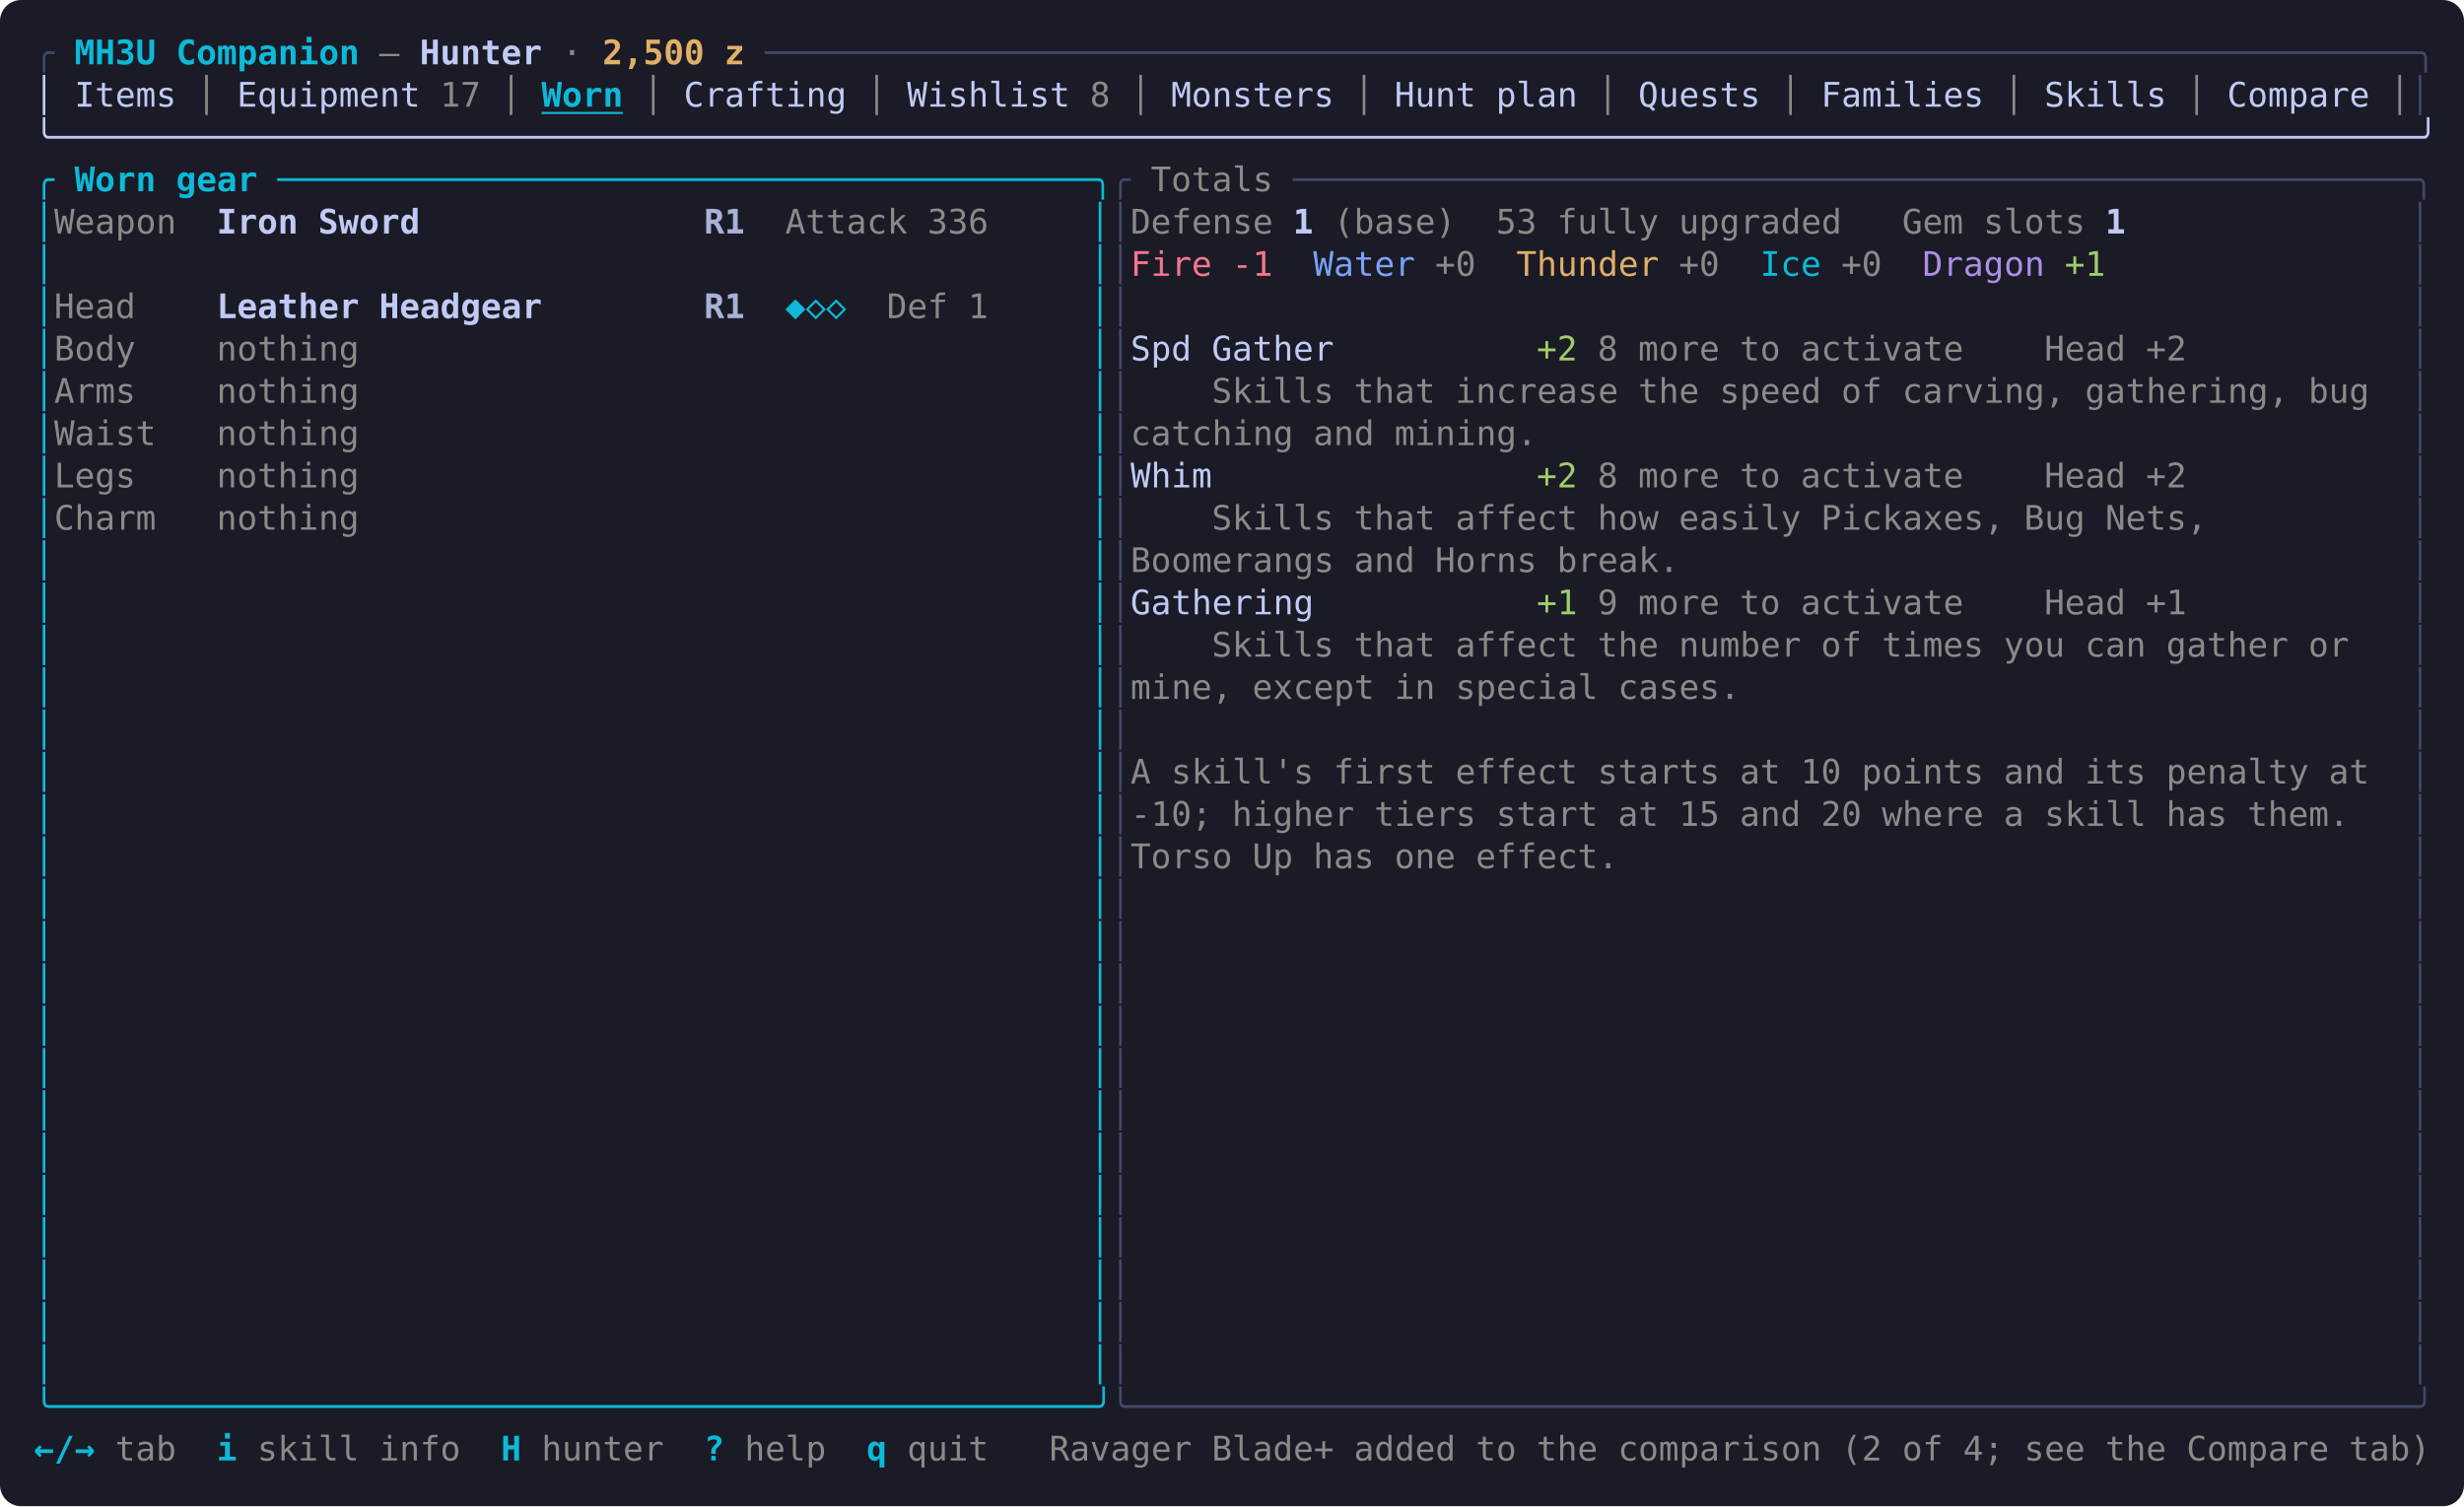
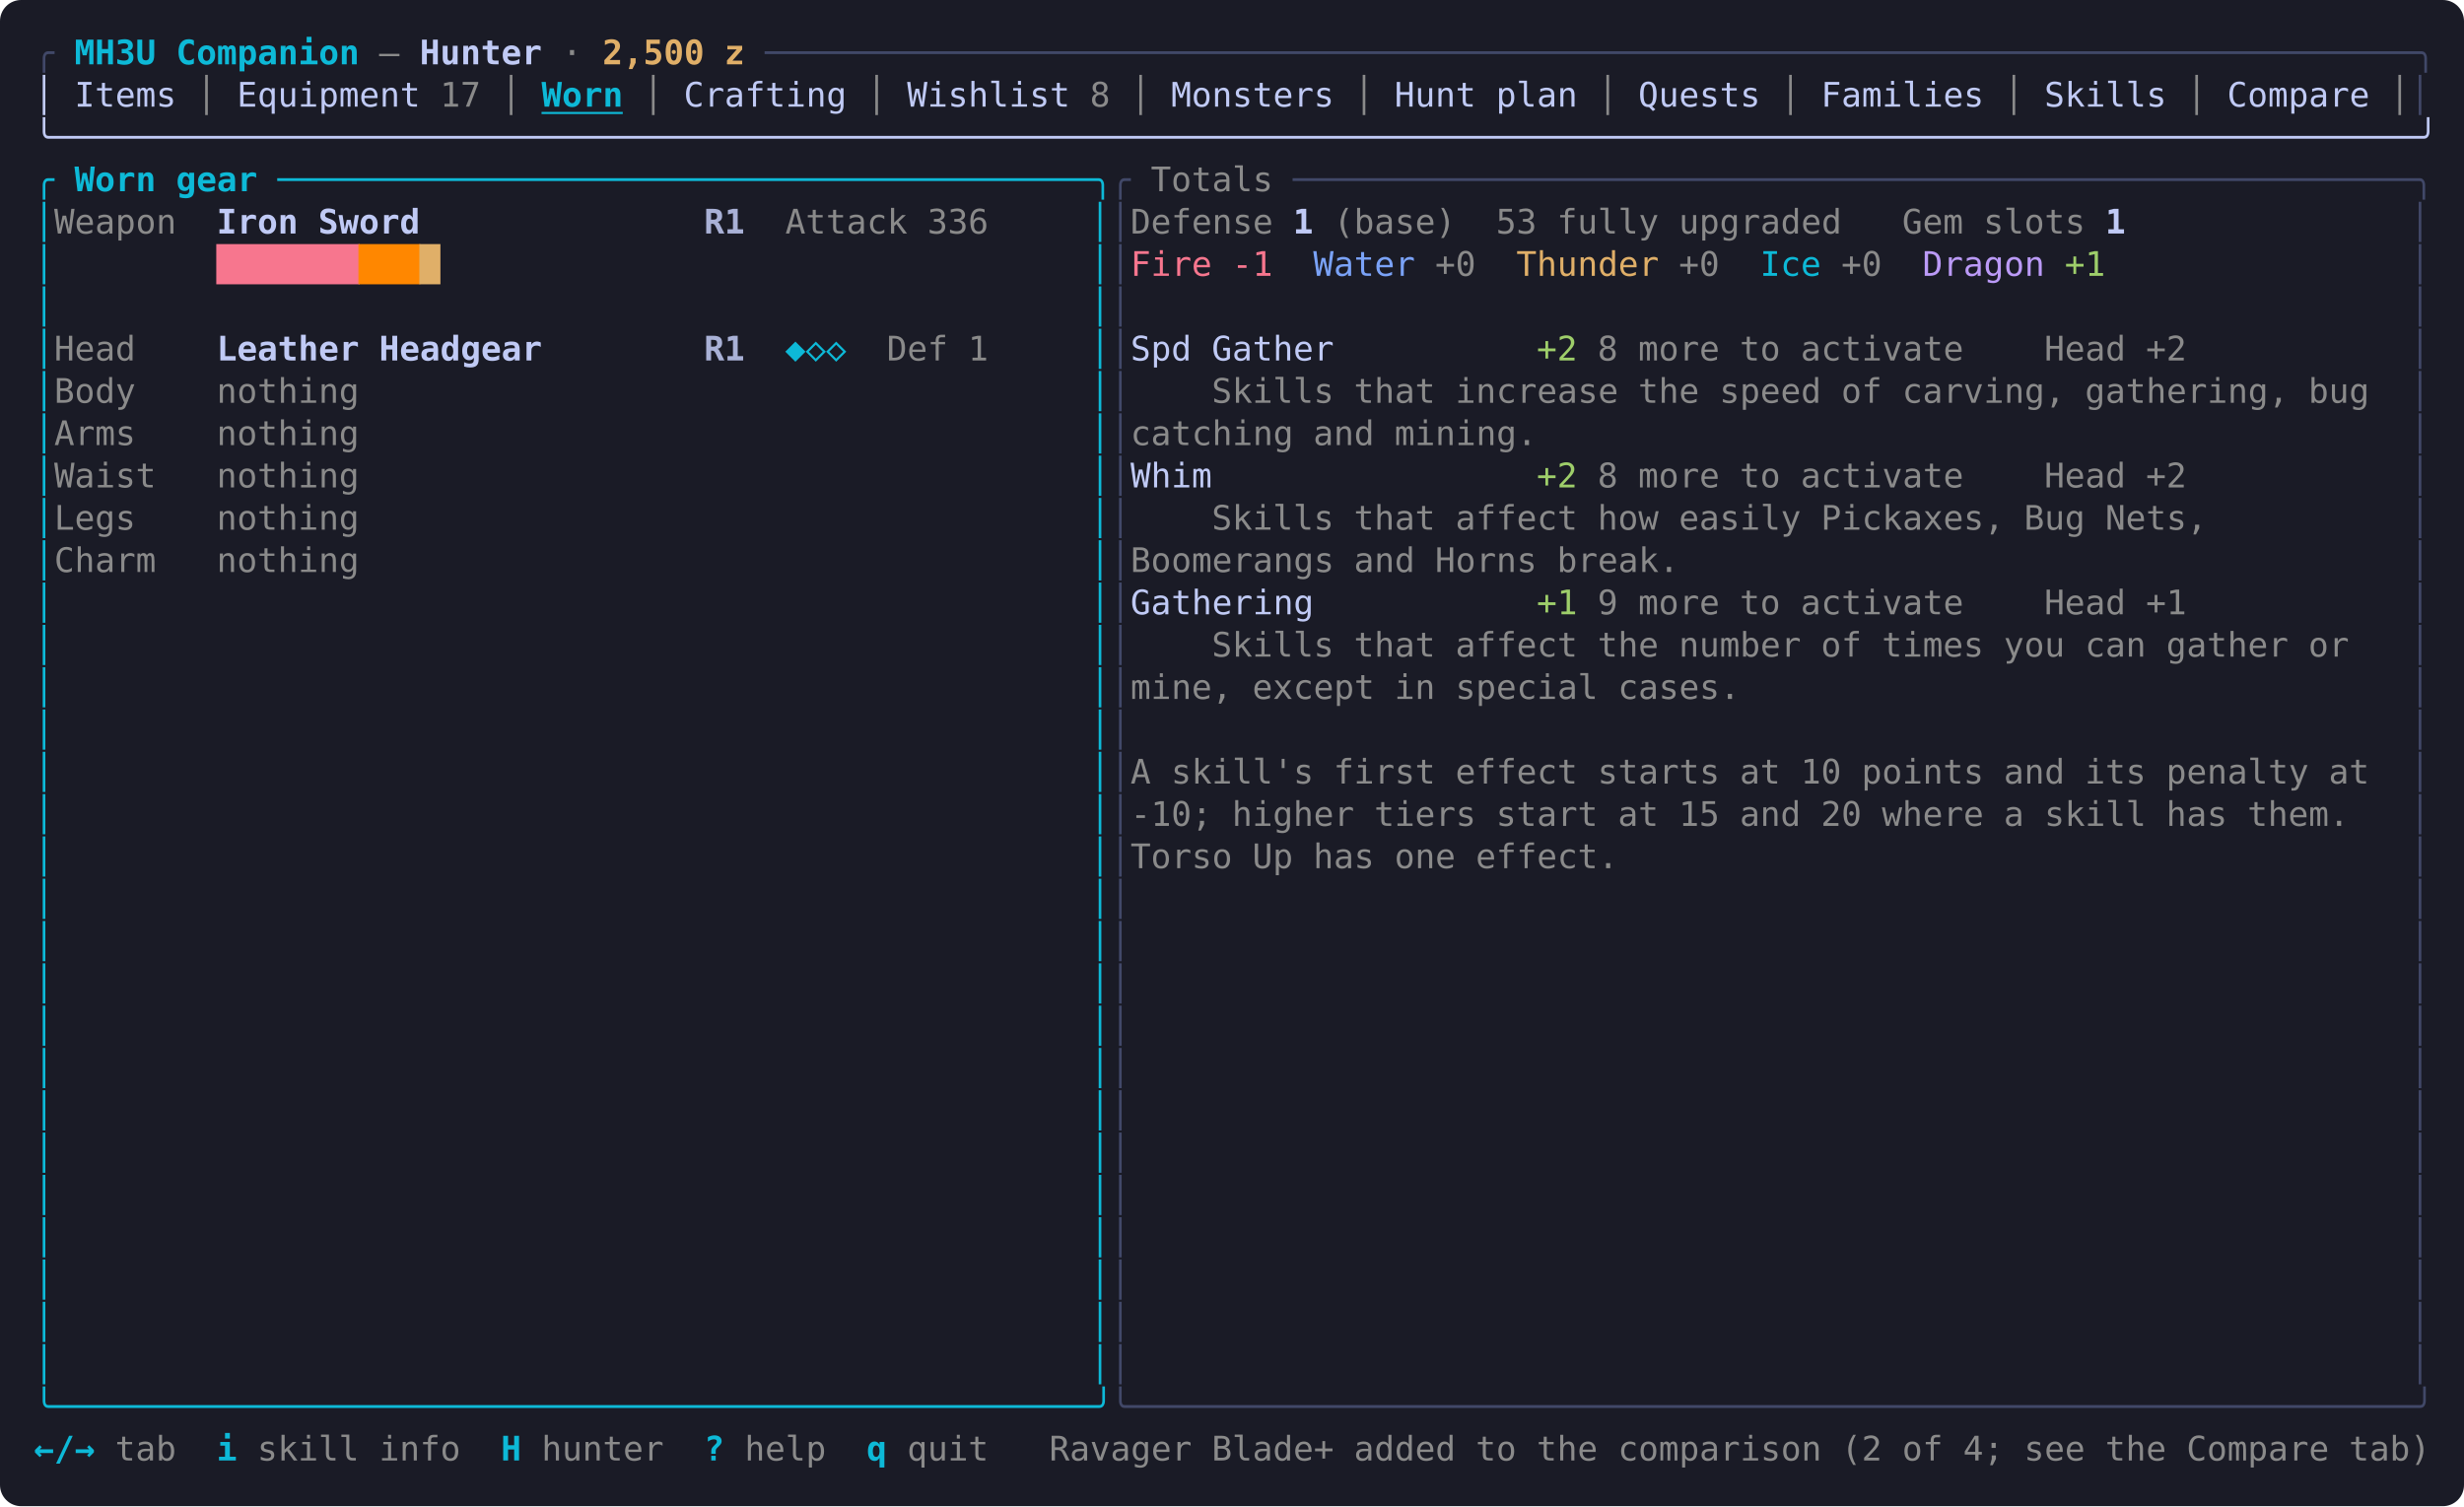
<svg xmlns="http://www.w3.org/2000/svg" width="1164.8" height="712" viewBox="0 0 1164.8 712" role="img">
  <rect width="100%" height="100%" rx="10" fill="#1a1b26" />
  <g font-family="'JetBrains Mono','JetBrainsMono Nerd Font','DejaVu Sans Mono',Menlo,Consolas,monospace" font-size="16">
    <text x="16.0" y="30.4" textLength="9.6" lengthAdjust="spacing" fill="#414868">╭</text>
    <text x="35.2" y="30.4" textLength="38.4" lengthAdjust="spacing" fill="#0db9d7" font-weight="bold">MH3U</text>
    <text x="83.2" y="30.4" textLength="86.4" lengthAdjust="spacing" fill="#0db9d7" font-weight="bold">Companion</text>
    <text x="179.2" y="30.4" textLength="9.6" lengthAdjust="spacing" fill="#8a8a8a">—</text>
    <text x="198.4" y="30.4" textLength="57.6" lengthAdjust="spacing" fill="#c0caf5" font-weight="bold">Hunter</text>
    <text x="265.6" y="30.4" textLength="9.6" lengthAdjust="spacing" fill="#8a8a8a">·</text>
    <text x="284.8" y="30.4" textLength="48.0" lengthAdjust="spacing" fill="#e0af68" font-weight="bold">2,500</text>
    <text x="342.4" y="30.4" textLength="9.6" lengthAdjust="spacing" fill="#e0af68" font-weight="bold">z</text>
    <text x="361.6" y="30.4" textLength="787.2" lengthAdjust="spacing" fill="#414868">─────────────────────────────────────────────────────────────────────────────────╮</text>
    <text x="16.0" y="50.4" textLength="9.6" lengthAdjust="spacing" fill="#c0caf5">│</text>
    <text x="35.2" y="50.4" textLength="48.0" lengthAdjust="spacing" fill="#c0caf5">Items</text>
    <text x="92.8" y="50.4" textLength="9.6" lengthAdjust="spacing" fill="#8a8a8a">│</text>
    <text x="112.0" y="50.4" textLength="86.4" lengthAdjust="spacing" fill="#c0caf5">Equipment</text>
    <text x="208.0" y="50.4" textLength="19.2" lengthAdjust="spacing" fill="#8a8a8a">17</text>
    <text x="236.8" y="50.4" textLength="9.6" lengthAdjust="spacing" fill="#8a8a8a">│</text>
    <text x="256.0" y="50.4" textLength="38.4" lengthAdjust="spacing" fill="#0db9d7" font-weight="bold">Worn</text>
    <line x1="256.0" y1="53.4" x2="294.4" y2="53.4" stroke="#0db9d7" stroke-width="1" />
    <text x="304.0" y="50.4" textLength="9.6" lengthAdjust="spacing" fill="#8a8a8a">│</text>
    <text x="323.2" y="50.4" textLength="76.8" lengthAdjust="spacing" fill="#c0caf5">Crafting</text>
    <text x="409.6" y="50.4" textLength="9.6" lengthAdjust="spacing" fill="#8a8a8a">│</text>
    <text x="428.8" y="50.4" textLength="76.8" lengthAdjust="spacing" fill="#c0caf5">Wishlist</text>
    <text x="515.2" y="50.4" textLength="9.6" lengthAdjust="spacing" fill="#8a8a8a">8</text>
    <text x="534.4" y="50.4" textLength="9.6" lengthAdjust="spacing" fill="#8a8a8a">│</text>
    <text x="553.6" y="50.4" textLength="76.8" lengthAdjust="spacing" fill="#c0caf5">Monsters</text>
    <text x="640.0" y="50.4" textLength="9.6" lengthAdjust="spacing" fill="#8a8a8a">│</text>
    <text x="659.2" y="50.4" textLength="38.4" lengthAdjust="spacing" fill="#c0caf5">Hunt</text>
    <text x="707.2" y="50.4" textLength="38.4" lengthAdjust="spacing" fill="#c0caf5">plan</text>
    <text x="755.2" y="50.4" textLength="9.6" lengthAdjust="spacing" fill="#8a8a8a">│</text>
    <text x="774.4" y="50.4" textLength="57.6" lengthAdjust="spacing" fill="#c0caf5">Quests</text>
    <text x="841.6" y="50.4" textLength="9.6" lengthAdjust="spacing" fill="#8a8a8a">│</text>
    <text x="860.8" y="50.4" textLength="76.8" lengthAdjust="spacing" fill="#c0caf5">Families</text>
    <text x="947.2" y="50.4" textLength="9.6" lengthAdjust="spacing" fill="#8a8a8a">│</text>
    <text x="966.4" y="50.4" textLength="57.6" lengthAdjust="spacing" fill="#c0caf5">Skills</text>
    <text x="1033.6" y="50.4" textLength="9.6" lengthAdjust="spacing" fill="#8a8a8a">│</text>
    <text x="1052.8" y="50.4" textLength="67.2" lengthAdjust="spacing" fill="#c0caf5">Compare</text>
    <text x="1129.6" y="50.4" textLength="9.6" lengthAdjust="spacing" fill="#8a8a8a">│</text>
    <text x="1139.2" y="50.4" textLength="9.6" lengthAdjust="spacing" fill="#414868">│</text>
    <text x="16.0" y="70.4" textLength="1132.8" lengthAdjust="spacing" fill="#c0caf5">╰────────────────────────────────────────────────────────────────────────────────────────────────────────────────────╯</text>
    <text x="16.0" y="90.4" textLength="9.6" lengthAdjust="spacing" fill="#0db9d7">╭</text>
    <text x="35.2" y="90.4" textLength="38.4" lengthAdjust="spacing" fill="#0db9d7" font-weight="bold">Worn</text>
    <text x="83.2" y="90.4" textLength="38.4" lengthAdjust="spacing" fill="#0db9d7" font-weight="bold">gear</text>
    <text x="131.2" y="90.4" textLength="393.6" lengthAdjust="spacing" fill="#0db9d7">────────────────────────────────────────╮</text>
    <text x="524.8" y="90.4" textLength="9.6" lengthAdjust="spacing" fill="#414868">╭</text>
    <text x="544.0" y="90.4" textLength="57.6" lengthAdjust="spacing" fill="#8a8a8a">Totals</text>
    <text x="611.2" y="90.4" textLength="537.6" lengthAdjust="spacing" fill="#414868">───────────────────────────────────────────────────────╮</text>
    <text x="16.0" y="110.4" textLength="9.6" lengthAdjust="spacing" fill="#0db9d7">│</text>
    <text x="25.6" y="110.4" textLength="57.6" lengthAdjust="spacing" fill="#8a8a8a">Weapon</text>
    <text x="102.4" y="110.4" textLength="38.4" lengthAdjust="spacing" fill="#c0caf5" font-weight="bold">Iron</text>
    <text x="150.4" y="110.4" textLength="48.0" lengthAdjust="spacing" fill="#c0caf5" font-weight="bold">Sword</text>
    <text x="332.8" y="110.4" textLength="19.2" lengthAdjust="spacing" fill="#a9b1d6" font-weight="bold">R1</text>
    <text x="371.2" y="110.4" textLength="57.6" lengthAdjust="spacing" fill="#8a8a8a">Attack</text>
    <text x="438.4" y="110.4" textLength="28.8" lengthAdjust="spacing" fill="#8a8a8a">336</text>
    <text x="515.2" y="110.4" textLength="9.6" lengthAdjust="spacing" fill="#0db9d7">│</text>
    <text x="524.8" y="110.4" textLength="9.6" lengthAdjust="spacing" fill="#414868">│</text>
    <text x="534.4" y="110.4" textLength="67.2" lengthAdjust="spacing" fill="#8a8a8a">Defense</text>
    <text x="611.2" y="110.4" textLength="9.6" lengthAdjust="spacing" fill="#c0caf5" font-weight="bold">1</text>
    <text x="630.4" y="110.4" textLength="57.6" lengthAdjust="spacing" fill="#8a8a8a">(base)</text>
    <text x="707.2" y="110.4" textLength="19.2" lengthAdjust="spacing" fill="#8a8a8a">53</text>
    <text x="736.0" y="110.4" textLength="48.0" lengthAdjust="spacing" fill="#8a8a8a">fully</text>
    <text x="793.6" y="110.4" textLength="76.8" lengthAdjust="spacing" fill="#8a8a8a">upgraded</text>
    <text x="899.2" y="110.4" textLength="28.8" lengthAdjust="spacing" fill="#8a8a8a">Gem</text>
    <text x="937.6" y="110.4" textLength="48.0" lengthAdjust="spacing" fill="#8a8a8a">slots</text>
    <text x="995.2" y="110.4" textLength="9.6" lengthAdjust="spacing" fill="#c0caf5" font-weight="bold">1</text>
    <text x="1139.2" y="110.4" textLength="9.6" lengthAdjust="spacing" fill="#414868">│</text>
    <text x="16.0" y="130.4" textLength="9.6" lengthAdjust="spacing" fill="#0db9d7">│</text>
+     <text x="102.4" y="130.4" textLength="67.2" lengthAdjust="spacing" fill="#f7768e">███████</text>
+     <text x="169.6" y="130.4" textLength="28.8" lengthAdjust="spacing" fill="#ff8700">███</text>
+     <text x="198.4" y="130.4" textLength="9.6" lengthAdjust="spacing" fill="#e0af68">█</text>
    <text x="515.2" y="130.4" textLength="9.6" lengthAdjust="spacing" fill="#0db9d7">│</text>
    <text x="524.8" y="130.4" textLength="9.6" lengthAdjust="spacing" fill="#414868">│</text>
    <text x="534.4" y="130.4" textLength="38.4" lengthAdjust="spacing" fill="#f7768e">Fire</text>
    <text x="582.4" y="130.4" textLength="19.2" lengthAdjust="spacing" fill="#f7768e">-1</text>
    <text x="620.8" y="130.4" textLength="48.0" lengthAdjust="spacing" fill="#7aa2f7">Water</text>
    <text x="678.4" y="130.4" textLength="19.2" lengthAdjust="spacing" fill="#8a8a8a">+0</text>
    <text x="716.8" y="130.4" textLength="67.2" lengthAdjust="spacing" fill="#e0af68">Thunder</text>
    <text x="793.6" y="130.4" textLength="19.2" lengthAdjust="spacing" fill="#8a8a8a">+0</text>
    <text x="832.0" y="130.4" textLength="28.8" lengthAdjust="spacing" fill="#0db9d7">Ice</text>
    <text x="870.4" y="130.4" textLength="19.2" lengthAdjust="spacing" fill="#8a8a8a">+0</text>
-     <text x="908.8" y="130.4" textLength="57.6" lengthAdjust="spacing" fill="#ad8ee6">Dragon</text>
+     <text x="908.8" y="130.4" textLength="57.6" lengthAdjust="spacing" fill="#bb9af7">Dragon</text>
    <text x="976.0" y="130.4" textLength="19.2" lengthAdjust="spacing" fill="#9ece6a">+1</text>
    <text x="1139.2" y="130.4" textLength="9.6" lengthAdjust="spacing" fill="#414868">│</text>
    <text x="16.0" y="150.4" textLength="9.6" lengthAdjust="spacing" fill="#0db9d7">│</text>
-     <text x="25.6" y="150.4" textLength="38.4" lengthAdjust="spacing" fill="#8a8a8a">Head</text>
-     <text x="102.4" y="150.4" textLength="67.2" lengthAdjust="spacing" fill="#c0caf5" font-weight="bold">Leather</text>
-     <text x="179.2" y="150.4" textLength="76.8" lengthAdjust="spacing" fill="#c0caf5" font-weight="bold">Headgear</text>
-     <text x="332.8" y="150.4" textLength="19.2" lengthAdjust="spacing" fill="#a9b1d6" font-weight="bold">R1</text>
-     <text x="371.2" y="150.4" textLength="28.8" lengthAdjust="spacing" fill="#0db9d7">◆◇◇</text>
-     <text x="419.2" y="150.4" textLength="28.8" lengthAdjust="spacing" fill="#8a8a8a">Def</text>
-     <text x="457.6" y="150.4" textLength="9.6" lengthAdjust="spacing" fill="#8a8a8a">1</text>
    <text x="515.2" y="150.4" textLength="9.6" lengthAdjust="spacing" fill="#0db9d7">│</text>
    <text x="524.8" y="150.4" textLength="9.6" lengthAdjust="spacing" fill="#414868">│</text>
    <text x="1139.2" y="150.4" textLength="9.6" lengthAdjust="spacing" fill="#414868">│</text>
    <text x="16.0" y="170.4" textLength="9.6" lengthAdjust="spacing" fill="#0db9d7">│</text>
-     <text x="25.6" y="170.4" textLength="38.4" lengthAdjust="spacing" fill="#8a8a8a">Body</text>
-     <text x="102.4" y="170.4" textLength="67.2" lengthAdjust="spacing" fill="#8a8a8a">nothing</text>
+     <text x="25.6" y="170.4" textLength="38.4" lengthAdjust="spacing" fill="#8a8a8a">Head</text>
+     <text x="102.4" y="170.4" textLength="67.2" lengthAdjust="spacing" fill="#c0caf5" font-weight="bold">Leather</text>
+     <text x="179.2" y="170.4" textLength="76.8" lengthAdjust="spacing" fill="#c0caf5" font-weight="bold">Headgear</text>
+     <text x="332.8" y="170.4" textLength="19.2" lengthAdjust="spacing" fill="#a9b1d6" font-weight="bold">R1</text>
+     <text x="371.2" y="170.4" textLength="28.8" lengthAdjust="spacing" fill="#0db9d7">◆◇◇</text>
+     <text x="419.2" y="170.4" textLength="28.8" lengthAdjust="spacing" fill="#8a8a8a">Def</text>
+     <text x="457.6" y="170.4" textLength="9.6" lengthAdjust="spacing" fill="#8a8a8a">1</text>
    <text x="515.2" y="170.4" textLength="9.6" lengthAdjust="spacing" fill="#0db9d7">│</text>
    <text x="524.8" y="170.4" textLength="9.6" lengthAdjust="spacing" fill="#414868">│</text>
    <text x="534.4" y="170.4" textLength="28.8" lengthAdjust="spacing" fill="#c0caf5">Spd</text>
    <text x="572.8" y="170.4" textLength="57.6" lengthAdjust="spacing" fill="#c0caf5">Gather</text>
    <text x="726.4" y="170.4" textLength="19.2" lengthAdjust="spacing" fill="#9ece6a">+2</text>
    <text x="755.2" y="170.4" textLength="9.6" lengthAdjust="spacing" fill="#8a8a8a">8</text>
    <text x="774.4" y="170.4" textLength="38.4" lengthAdjust="spacing" fill="#8a8a8a">more</text>
    <text x="822.4" y="170.4" textLength="19.2" lengthAdjust="spacing" fill="#8a8a8a">to</text>
    <text x="851.2" y="170.4" textLength="76.8" lengthAdjust="spacing" fill="#8a8a8a">activate</text>
    <text x="966.4" y="170.4" textLength="38.4" lengthAdjust="spacing" fill="#8a8a8a">Head</text>
    <text x="1014.4" y="170.4" textLength="19.2" lengthAdjust="spacing" fill="#8a8a8a">+2</text>
    <text x="1139.2" y="170.4" textLength="9.6" lengthAdjust="spacing" fill="#414868">│</text>
    <text x="16.0" y="190.4" textLength="9.6" lengthAdjust="spacing" fill="#0db9d7">│</text>
-     <text x="25.6" y="190.4" textLength="38.4" lengthAdjust="spacing" fill="#8a8a8a">Arms</text>
+     <text x="25.6" y="190.4" textLength="38.4" lengthAdjust="spacing" fill="#8a8a8a">Body</text>
    <text x="102.4" y="190.4" textLength="67.2" lengthAdjust="spacing" fill="#8a8a8a">nothing</text>
    <text x="515.2" y="190.4" textLength="9.6" lengthAdjust="spacing" fill="#0db9d7">│</text>
    <text x="524.8" y="190.4" textLength="9.6" lengthAdjust="spacing" fill="#414868">│</text>
    <text x="572.8" y="190.4" textLength="57.6" lengthAdjust="spacing" fill="#8a8a8a">Skills</text>
    <text x="640.0" y="190.4" textLength="38.4" lengthAdjust="spacing" fill="#8a8a8a">that</text>
    <text x="688.0" y="190.4" textLength="76.8" lengthAdjust="spacing" fill="#8a8a8a">increase</text>
    <text x="774.4" y="190.4" textLength="28.8" lengthAdjust="spacing" fill="#8a8a8a">the</text>
    <text x="812.8" y="190.4" textLength="48.0" lengthAdjust="spacing" fill="#8a8a8a">speed</text>
    <text x="870.4" y="190.4" textLength="19.2" lengthAdjust="spacing" fill="#8a8a8a">of</text>
    <text x="899.2" y="190.4" textLength="76.8" lengthAdjust="spacing" fill="#8a8a8a">carving,</text>
    <text x="985.6" y="190.4" textLength="96.0" lengthAdjust="spacing" fill="#8a8a8a">gathering,</text>
    <text x="1091.2" y="190.4" textLength="28.8" lengthAdjust="spacing" fill="#8a8a8a">bug</text>
    <text x="1139.2" y="190.4" textLength="9.6" lengthAdjust="spacing" fill="#414868">│</text>
    <text x="16.0" y="210.4" textLength="9.6" lengthAdjust="spacing" fill="#0db9d7">│</text>
-     <text x="25.6" y="210.4" textLength="48.0" lengthAdjust="spacing" fill="#8a8a8a">Waist</text>
+     <text x="25.6" y="210.4" textLength="38.4" lengthAdjust="spacing" fill="#8a8a8a">Arms</text>
    <text x="102.4" y="210.4" textLength="67.2" lengthAdjust="spacing" fill="#8a8a8a">nothing</text>
    <text x="515.2" y="210.4" textLength="9.6" lengthAdjust="spacing" fill="#0db9d7">│</text>
    <text x="524.8" y="210.4" textLength="9.6" lengthAdjust="spacing" fill="#414868">│</text>
    <text x="534.4" y="210.4" textLength="76.8" lengthAdjust="spacing" fill="#8a8a8a">catching</text>
    <text x="620.8" y="210.4" textLength="28.8" lengthAdjust="spacing" fill="#8a8a8a">and</text>
    <text x="659.2" y="210.4" textLength="67.2" lengthAdjust="spacing" fill="#8a8a8a">mining.</text>
    <text x="1139.2" y="210.4" textLength="9.6" lengthAdjust="spacing" fill="#414868">│</text>
    <text x="16.0" y="230.4" textLength="9.6" lengthAdjust="spacing" fill="#0db9d7">│</text>
-     <text x="25.6" y="230.4" textLength="38.4" lengthAdjust="spacing" fill="#8a8a8a">Legs</text>
+     <text x="25.6" y="230.4" textLength="48.0" lengthAdjust="spacing" fill="#8a8a8a">Waist</text>
    <text x="102.4" y="230.4" textLength="67.2" lengthAdjust="spacing" fill="#8a8a8a">nothing</text>
    <text x="515.2" y="230.4" textLength="9.6" lengthAdjust="spacing" fill="#0db9d7">│</text>
    <text x="524.8" y="230.4" textLength="9.6" lengthAdjust="spacing" fill="#414868">│</text>
    <text x="534.4" y="230.4" textLength="38.4" lengthAdjust="spacing" fill="#c0caf5">Whim</text>
    <text x="726.4" y="230.4" textLength="19.2" lengthAdjust="spacing" fill="#9ece6a">+2</text>
    <text x="755.2" y="230.4" textLength="9.6" lengthAdjust="spacing" fill="#8a8a8a">8</text>
    <text x="774.4" y="230.4" textLength="38.4" lengthAdjust="spacing" fill="#8a8a8a">more</text>
    <text x="822.4" y="230.4" textLength="19.2" lengthAdjust="spacing" fill="#8a8a8a">to</text>
    <text x="851.2" y="230.4" textLength="76.8" lengthAdjust="spacing" fill="#8a8a8a">activate</text>
    <text x="966.4" y="230.4" textLength="38.4" lengthAdjust="spacing" fill="#8a8a8a">Head</text>
    <text x="1014.4" y="230.4" textLength="19.2" lengthAdjust="spacing" fill="#8a8a8a">+2</text>
    <text x="1139.2" y="230.4" textLength="9.6" lengthAdjust="spacing" fill="#414868">│</text>
    <text x="16.0" y="250.4" textLength="9.6" lengthAdjust="spacing" fill="#0db9d7">│</text>
-     <text x="25.6" y="250.4" textLength="48.0" lengthAdjust="spacing" fill="#8a8a8a">Charm</text>
+     <text x="25.6" y="250.4" textLength="38.4" lengthAdjust="spacing" fill="#8a8a8a">Legs</text>
    <text x="102.4" y="250.4" textLength="67.2" lengthAdjust="spacing" fill="#8a8a8a">nothing</text>
    <text x="515.2" y="250.4" textLength="9.6" lengthAdjust="spacing" fill="#0db9d7">│</text>
    <text x="524.8" y="250.4" textLength="9.6" lengthAdjust="spacing" fill="#414868">│</text>
    <text x="572.8" y="250.4" textLength="57.6" lengthAdjust="spacing" fill="#8a8a8a">Skills</text>
    <text x="640.0" y="250.4" textLength="38.4" lengthAdjust="spacing" fill="#8a8a8a">that</text>
    <text x="688.0" y="250.4" textLength="57.6" lengthAdjust="spacing" fill="#8a8a8a">affect</text>
    <text x="755.2" y="250.4" textLength="28.8" lengthAdjust="spacing" fill="#8a8a8a">how</text>
    <text x="793.6" y="250.4" textLength="57.6" lengthAdjust="spacing" fill="#8a8a8a">easily</text>
    <text x="860.8" y="250.4" textLength="86.4" lengthAdjust="spacing" fill="#8a8a8a">Pickaxes,</text>
    <text x="956.8" y="250.4" textLength="28.8" lengthAdjust="spacing" fill="#8a8a8a">Bug</text>
    <text x="995.2" y="250.4" textLength="48.0" lengthAdjust="spacing" fill="#8a8a8a">Nets,</text>
    <text x="1139.2" y="250.4" textLength="9.6" lengthAdjust="spacing" fill="#414868">│</text>
    <text x="16.0" y="270.4" textLength="9.6" lengthAdjust="spacing" fill="#0db9d7">│</text>
+     <text x="25.6" y="270.4" textLength="48.0" lengthAdjust="spacing" fill="#8a8a8a">Charm</text>
+     <text x="102.4" y="270.4" textLength="67.2" lengthAdjust="spacing" fill="#8a8a8a">nothing</text>
    <text x="515.2" y="270.4" textLength="9.6" lengthAdjust="spacing" fill="#0db9d7">│</text>
    <text x="524.8" y="270.4" textLength="9.6" lengthAdjust="spacing" fill="#414868">│</text>
    <text x="534.4" y="270.4" textLength="96.0" lengthAdjust="spacing" fill="#8a8a8a">Boomerangs</text>
    <text x="640.0" y="270.4" textLength="28.8" lengthAdjust="spacing" fill="#8a8a8a">and</text>
    <text x="678.4" y="270.4" textLength="48.0" lengthAdjust="spacing" fill="#8a8a8a">Horns</text>
    <text x="736.0" y="270.4" textLength="57.6" lengthAdjust="spacing" fill="#8a8a8a">break.</text>
    <text x="1139.2" y="270.4" textLength="9.6" lengthAdjust="spacing" fill="#414868">│</text>
    <text x="16.0" y="290.4" textLength="9.6" lengthAdjust="spacing" fill="#0db9d7">│</text>
    <text x="515.2" y="290.4" textLength="9.6" lengthAdjust="spacing" fill="#0db9d7">│</text>
    <text x="524.8" y="290.4" textLength="9.6" lengthAdjust="spacing" fill="#414868">│</text>
    <text x="534.4" y="290.4" textLength="86.4" lengthAdjust="spacing" fill="#c0caf5">Gathering</text>
    <text x="726.4" y="290.4" textLength="19.2" lengthAdjust="spacing" fill="#9ece6a">+1</text>
    <text x="755.2" y="290.4" textLength="9.6" lengthAdjust="spacing" fill="#8a8a8a">9</text>
    <text x="774.4" y="290.4" textLength="38.4" lengthAdjust="spacing" fill="#8a8a8a">more</text>
    <text x="822.4" y="290.4" textLength="19.2" lengthAdjust="spacing" fill="#8a8a8a">to</text>
    <text x="851.2" y="290.4" textLength="76.8" lengthAdjust="spacing" fill="#8a8a8a">activate</text>
    <text x="966.4" y="290.4" textLength="38.4" lengthAdjust="spacing" fill="#8a8a8a">Head</text>
    <text x="1014.4" y="290.4" textLength="19.2" lengthAdjust="spacing" fill="#8a8a8a">+1</text>
    <text x="1139.2" y="290.4" textLength="9.6" lengthAdjust="spacing" fill="#414868">│</text>
    <text x="16.0" y="310.4" textLength="9.6" lengthAdjust="spacing" fill="#0db9d7">│</text>
    <text x="515.2" y="310.4" textLength="9.6" lengthAdjust="spacing" fill="#0db9d7">│</text>
    <text x="524.8" y="310.4" textLength="9.6" lengthAdjust="spacing" fill="#414868">│</text>
    <text x="572.8" y="310.4" textLength="57.6" lengthAdjust="spacing" fill="#8a8a8a">Skills</text>
    <text x="640.0" y="310.4" textLength="38.4" lengthAdjust="spacing" fill="#8a8a8a">that</text>
    <text x="688.0" y="310.4" textLength="57.6" lengthAdjust="spacing" fill="#8a8a8a">affect</text>
    <text x="755.2" y="310.4" textLength="28.8" lengthAdjust="spacing" fill="#8a8a8a">the</text>
    <text x="793.6" y="310.4" textLength="57.6" lengthAdjust="spacing" fill="#8a8a8a">number</text>
    <text x="860.8" y="310.4" textLength="19.2" lengthAdjust="spacing" fill="#8a8a8a">of</text>
    <text x="889.6" y="310.4" textLength="48.0" lengthAdjust="spacing" fill="#8a8a8a">times</text>
    <text x="947.2" y="310.4" textLength="28.8" lengthAdjust="spacing" fill="#8a8a8a">you</text>
    <text x="985.6" y="310.4" textLength="28.8" lengthAdjust="spacing" fill="#8a8a8a">can</text>
    <text x="1024.0" y="310.4" textLength="57.6" lengthAdjust="spacing" fill="#8a8a8a">gather</text>
    <text x="1091.2" y="310.4" textLength="19.2" lengthAdjust="spacing" fill="#8a8a8a">or</text>
    <text x="1139.2" y="310.4" textLength="9.6" lengthAdjust="spacing" fill="#414868">│</text>
    <text x="16.0" y="330.4" textLength="9.6" lengthAdjust="spacing" fill="#0db9d7">│</text>
    <text x="515.2" y="330.4" textLength="9.6" lengthAdjust="spacing" fill="#0db9d7">│</text>
    <text x="524.8" y="330.4" textLength="9.6" lengthAdjust="spacing" fill="#414868">│</text>
    <text x="534.4" y="330.4" textLength="48.0" lengthAdjust="spacing" fill="#8a8a8a">mine,</text>
    <text x="592.0" y="330.4" textLength="57.6" lengthAdjust="spacing" fill="#8a8a8a">except</text>
    <text x="659.2" y="330.4" textLength="19.2" lengthAdjust="spacing" fill="#8a8a8a">in</text>
    <text x="688.0" y="330.4" textLength="67.2" lengthAdjust="spacing" fill="#8a8a8a">special</text>
    <text x="764.8" y="330.4" textLength="57.6" lengthAdjust="spacing" fill="#8a8a8a">cases.</text>
    <text x="1139.2" y="330.4" textLength="9.6" lengthAdjust="spacing" fill="#414868">│</text>
    <text x="16.0" y="350.4" textLength="9.6" lengthAdjust="spacing" fill="#0db9d7">│</text>
    <text x="515.2" y="350.4" textLength="9.6" lengthAdjust="spacing" fill="#0db9d7">│</text>
    <text x="524.8" y="350.4" textLength="9.6" lengthAdjust="spacing" fill="#414868">│</text>
    <text x="1139.2" y="350.4" textLength="9.6" lengthAdjust="spacing" fill="#414868">│</text>
    <text x="16.0" y="370.4" textLength="9.6" lengthAdjust="spacing" fill="#0db9d7">│</text>
    <text x="515.2" y="370.4" textLength="9.6" lengthAdjust="spacing" fill="#0db9d7">│</text>
    <text x="524.8" y="370.4" textLength="9.6" lengthAdjust="spacing" fill="#414868">│</text>
    <text x="534.4" y="370.4" textLength="9.6" lengthAdjust="spacing" fill="#8a8a8a">A</text>
    <text x="553.6" y="370.4" textLength="67.2" lengthAdjust="spacing" fill="#8a8a8a">skill's</text>
    <text x="630.4" y="370.4" textLength="48.0" lengthAdjust="spacing" fill="#8a8a8a">first</text>
    <text x="688.0" y="370.4" textLength="57.6" lengthAdjust="spacing" fill="#8a8a8a">effect</text>
    <text x="755.2" y="370.4" textLength="57.6" lengthAdjust="spacing" fill="#8a8a8a">starts</text>
    <text x="822.4" y="370.4" textLength="19.2" lengthAdjust="spacing" fill="#8a8a8a">at</text>
    <text x="851.2" y="370.4" textLength="19.2" lengthAdjust="spacing" fill="#8a8a8a">10</text>
    <text x="880.0" y="370.4" textLength="57.6" lengthAdjust="spacing" fill="#8a8a8a">points</text>
    <text x="947.2" y="370.4" textLength="28.8" lengthAdjust="spacing" fill="#8a8a8a">and</text>
    <text x="985.6" y="370.4" textLength="28.8" lengthAdjust="spacing" fill="#8a8a8a">its</text>
    <text x="1024.0" y="370.4" textLength="67.2" lengthAdjust="spacing" fill="#8a8a8a">penalty</text>
    <text x="1100.8" y="370.4" textLength="19.2" lengthAdjust="spacing" fill="#8a8a8a">at</text>
    <text x="1139.2" y="370.4" textLength="9.6" lengthAdjust="spacing" fill="#414868">│</text>
    <text x="16.0" y="390.4" textLength="9.6" lengthAdjust="spacing" fill="#0db9d7">│</text>
    <text x="515.2" y="390.4" textLength="9.6" lengthAdjust="spacing" fill="#0db9d7">│</text>
    <text x="524.8" y="390.4" textLength="9.6" lengthAdjust="spacing" fill="#414868">│</text>
    <text x="534.4" y="390.4" textLength="38.4" lengthAdjust="spacing" fill="#8a8a8a">-10;</text>
    <text x="582.4" y="390.4" textLength="57.6" lengthAdjust="spacing" fill="#8a8a8a">higher</text>
    <text x="649.6" y="390.4" textLength="48.0" lengthAdjust="spacing" fill="#8a8a8a">tiers</text>
    <text x="707.2" y="390.4" textLength="48.0" lengthAdjust="spacing" fill="#8a8a8a">start</text>
    <text x="764.8" y="390.4" textLength="19.2" lengthAdjust="spacing" fill="#8a8a8a">at</text>
    <text x="793.6" y="390.4" textLength="19.2" lengthAdjust="spacing" fill="#8a8a8a">15</text>
    <text x="822.4" y="390.4" textLength="28.8" lengthAdjust="spacing" fill="#8a8a8a">and</text>
    <text x="860.8" y="390.4" textLength="19.2" lengthAdjust="spacing" fill="#8a8a8a">20</text>
    <text x="889.6" y="390.4" textLength="48.0" lengthAdjust="spacing" fill="#8a8a8a">where</text>
    <text x="947.2" y="390.4" textLength="9.6" lengthAdjust="spacing" fill="#8a8a8a">a</text>
    <text x="966.4" y="390.4" textLength="48.0" lengthAdjust="spacing" fill="#8a8a8a">skill</text>
    <text x="1024.0" y="390.4" textLength="28.8" lengthAdjust="spacing" fill="#8a8a8a">has</text>
    <text x="1062.4" y="390.4" textLength="48.0" lengthAdjust="spacing" fill="#8a8a8a">them.</text>
    <text x="1139.2" y="390.4" textLength="9.6" lengthAdjust="spacing" fill="#414868">│</text>
    <text x="16.0" y="410.4" textLength="9.6" lengthAdjust="spacing" fill="#0db9d7">│</text>
    <text x="515.2" y="410.4" textLength="9.6" lengthAdjust="spacing" fill="#0db9d7">│</text>
    <text x="524.8" y="410.4" textLength="9.6" lengthAdjust="spacing" fill="#414868">│</text>
    <text x="534.4" y="410.4" textLength="48.0" lengthAdjust="spacing" fill="#8a8a8a">Torso</text>
    <text x="592.0" y="410.4" textLength="19.2" lengthAdjust="spacing" fill="#8a8a8a">Up</text>
    <text x="620.8" y="410.4" textLength="28.8" lengthAdjust="spacing" fill="#8a8a8a">has</text>
    <text x="659.2" y="410.4" textLength="28.8" lengthAdjust="spacing" fill="#8a8a8a">one</text>
    <text x="697.6" y="410.4" textLength="67.2" lengthAdjust="spacing" fill="#8a8a8a">effect.</text>
    <text x="1139.2" y="410.4" textLength="9.6" lengthAdjust="spacing" fill="#414868">│</text>
    <text x="16.0" y="430.4" textLength="9.6" lengthAdjust="spacing" fill="#0db9d7">│</text>
    <text x="515.2" y="430.4" textLength="9.6" lengthAdjust="spacing" fill="#0db9d7">│</text>
    <text x="524.8" y="430.4" textLength="9.6" lengthAdjust="spacing" fill="#414868">│</text>
    <text x="1139.2" y="430.4" textLength="9.6" lengthAdjust="spacing" fill="#414868">│</text>
    <text x="16.0" y="450.4" textLength="9.6" lengthAdjust="spacing" fill="#0db9d7">│</text>
    <text x="515.2" y="450.4" textLength="9.6" lengthAdjust="spacing" fill="#0db9d7">│</text>
    <text x="524.8" y="450.4" textLength="9.6" lengthAdjust="spacing" fill="#414868">│</text>
    <text x="1139.2" y="450.4" textLength="9.6" lengthAdjust="spacing" fill="#414868">│</text>
    <text x="16.0" y="470.4" textLength="9.6" lengthAdjust="spacing" fill="#0db9d7">│</text>
    <text x="515.2" y="470.4" textLength="9.6" lengthAdjust="spacing" fill="#0db9d7">│</text>
    <text x="524.8" y="470.4" textLength="9.6" lengthAdjust="spacing" fill="#414868">│</text>
    <text x="1139.2" y="470.4" textLength="9.6" lengthAdjust="spacing" fill="#414868">│</text>
    <text x="16.0" y="490.4" textLength="9.6" lengthAdjust="spacing" fill="#0db9d7">│</text>
    <text x="515.2" y="490.4" textLength="9.6" lengthAdjust="spacing" fill="#0db9d7">│</text>
    <text x="524.8" y="490.4" textLength="9.6" lengthAdjust="spacing" fill="#414868">│</text>
    <text x="1139.2" y="490.4" textLength="9.6" lengthAdjust="spacing" fill="#414868">│</text>
    <text x="16.0" y="510.4" textLength="9.6" lengthAdjust="spacing" fill="#0db9d7">│</text>
    <text x="515.2" y="510.4" textLength="9.6" lengthAdjust="spacing" fill="#0db9d7">│</text>
    <text x="524.8" y="510.4" textLength="9.6" lengthAdjust="spacing" fill="#414868">│</text>
    <text x="1139.2" y="510.4" textLength="9.6" lengthAdjust="spacing" fill="#414868">│</text>
    <text x="16.0" y="530.4" textLength="9.6" lengthAdjust="spacing" fill="#0db9d7">│</text>
    <text x="515.2" y="530.4" textLength="9.6" lengthAdjust="spacing" fill="#0db9d7">│</text>
    <text x="524.8" y="530.4" textLength="9.6" lengthAdjust="spacing" fill="#414868">│</text>
    <text x="1139.2" y="530.4" textLength="9.6" lengthAdjust="spacing" fill="#414868">│</text>
    <text x="16.0" y="550.4" textLength="9.6" lengthAdjust="spacing" fill="#0db9d7">│</text>
    <text x="515.2" y="550.4" textLength="9.6" lengthAdjust="spacing" fill="#0db9d7">│</text>
    <text x="524.8" y="550.4" textLength="9.6" lengthAdjust="spacing" fill="#414868">│</text>
    <text x="1139.2" y="550.4" textLength="9.6" lengthAdjust="spacing" fill="#414868">│</text>
    <text x="16.0" y="570.4" textLength="9.6" lengthAdjust="spacing" fill="#0db9d7">│</text>
    <text x="515.2" y="570.4" textLength="9.6" lengthAdjust="spacing" fill="#0db9d7">│</text>
    <text x="524.8" y="570.4" textLength="9.6" lengthAdjust="spacing" fill="#414868">│</text>
    <text x="1139.2" y="570.4" textLength="9.6" lengthAdjust="spacing" fill="#414868">│</text>
    <text x="16.0" y="590.4" textLength="9.6" lengthAdjust="spacing" fill="#0db9d7">│</text>
    <text x="515.2" y="590.4" textLength="9.6" lengthAdjust="spacing" fill="#0db9d7">│</text>
    <text x="524.8" y="590.4" textLength="9.6" lengthAdjust="spacing" fill="#414868">│</text>
    <text x="1139.2" y="590.4" textLength="9.6" lengthAdjust="spacing" fill="#414868">│</text>
    <text x="16.0" y="610.4" textLength="9.6" lengthAdjust="spacing" fill="#0db9d7">│</text>
    <text x="515.2" y="610.4" textLength="9.6" lengthAdjust="spacing" fill="#0db9d7">│</text>
    <text x="524.8" y="610.4" textLength="9.6" lengthAdjust="spacing" fill="#414868">│</text>
    <text x="1139.2" y="610.4" textLength="9.6" lengthAdjust="spacing" fill="#414868">│</text>
    <text x="16.0" y="630.4" textLength="9.6" lengthAdjust="spacing" fill="#0db9d7">│</text>
    <text x="515.2" y="630.4" textLength="9.6" lengthAdjust="spacing" fill="#0db9d7">│</text>
    <text x="524.8" y="630.4" textLength="9.6" lengthAdjust="spacing" fill="#414868">│</text>
    <text x="1139.2" y="630.4" textLength="9.6" lengthAdjust="spacing" fill="#414868">│</text>
    <text x="16.0" y="650.4" textLength="9.6" lengthAdjust="spacing" fill="#0db9d7">│</text>
    <text x="515.2" y="650.4" textLength="9.6" lengthAdjust="spacing" fill="#0db9d7">│</text>
    <text x="524.8" y="650.4" textLength="9.6" lengthAdjust="spacing" fill="#414868">│</text>
    <text x="1139.2" y="650.4" textLength="9.6" lengthAdjust="spacing" fill="#414868">│</text>
    <text x="16.0" y="670.4" textLength="508.8" lengthAdjust="spacing" fill="#0db9d7">╰───────────────────────────────────────────────────╯</text>
    <text x="524.8" y="670.4" textLength="624.0" lengthAdjust="spacing" fill="#414868">╰───────────────────────────────────────────────────────────────╯</text>
    <text x="16.0" y="690.4" textLength="28.8" lengthAdjust="spacing" fill="#0db9d7" font-weight="bold">←/→</text>
    <text x="54.4" y="690.4" textLength="28.8" lengthAdjust="spacing" fill="#8a8a8a">tab</text>
    <text x="102.4" y="690.4" textLength="9.6" lengthAdjust="spacing" fill="#0db9d7" font-weight="bold">i</text>
    <text x="121.6" y="690.4" textLength="48.0" lengthAdjust="spacing" fill="#8a8a8a">skill</text>
    <text x="179.2" y="690.4" textLength="38.4" lengthAdjust="spacing" fill="#8a8a8a">info</text>
    <text x="236.8" y="690.4" textLength="9.6" lengthAdjust="spacing" fill="#0db9d7" font-weight="bold">H</text>
    <text x="256.0" y="690.4" textLength="57.6" lengthAdjust="spacing" fill="#8a8a8a">hunter</text>
    <text x="332.8" y="690.4" textLength="9.6" lengthAdjust="spacing" fill="#0db9d7" font-weight="bold">?</text>
    <text x="352.0" y="690.4" textLength="38.4" lengthAdjust="spacing" fill="#8a8a8a">help</text>
    <text x="409.6" y="690.4" textLength="9.6" lengthAdjust="spacing" fill="#0db9d7" font-weight="bold">q</text>
    <text x="428.8" y="690.4" textLength="38.4" lengthAdjust="spacing" fill="#8a8a8a">quit</text>
    <text x="496.0" y="690.4" textLength="67.2" lengthAdjust="spacing" fill="#8a8a8a">Ravager</text>
    <text x="572.8" y="690.4" textLength="57.6" lengthAdjust="spacing" fill="#8a8a8a">Blade+</text>
    <text x="640.0" y="690.4" textLength="48.0" lengthAdjust="spacing" fill="#8a8a8a">added</text>
    <text x="697.6" y="690.4" textLength="19.2" lengthAdjust="spacing" fill="#8a8a8a">to</text>
    <text x="726.4" y="690.4" textLength="28.8" lengthAdjust="spacing" fill="#8a8a8a">the</text>
    <text x="764.8" y="690.4" textLength="96.0" lengthAdjust="spacing" fill="#8a8a8a">comparison</text>
    <text x="870.4" y="690.4" textLength="19.2" lengthAdjust="spacing" fill="#8a8a8a">(2</text>
    <text x="899.2" y="690.4" textLength="19.2" lengthAdjust="spacing" fill="#8a8a8a">of</text>
    <text x="928.0" y="690.4" textLength="19.2" lengthAdjust="spacing" fill="#8a8a8a">4;</text>
    <text x="956.8" y="690.4" textLength="28.8" lengthAdjust="spacing" fill="#8a8a8a">see</text>
    <text x="995.2" y="690.4" textLength="28.8" lengthAdjust="spacing" fill="#8a8a8a">the</text>
    <text x="1033.6" y="690.4" textLength="67.2" lengthAdjust="spacing" fill="#8a8a8a">Compare</text>
    <text x="1110.4" y="690.4" textLength="38.4" lengthAdjust="spacing" fill="#8a8a8a">tab)</text>
  </g>
</svg>
